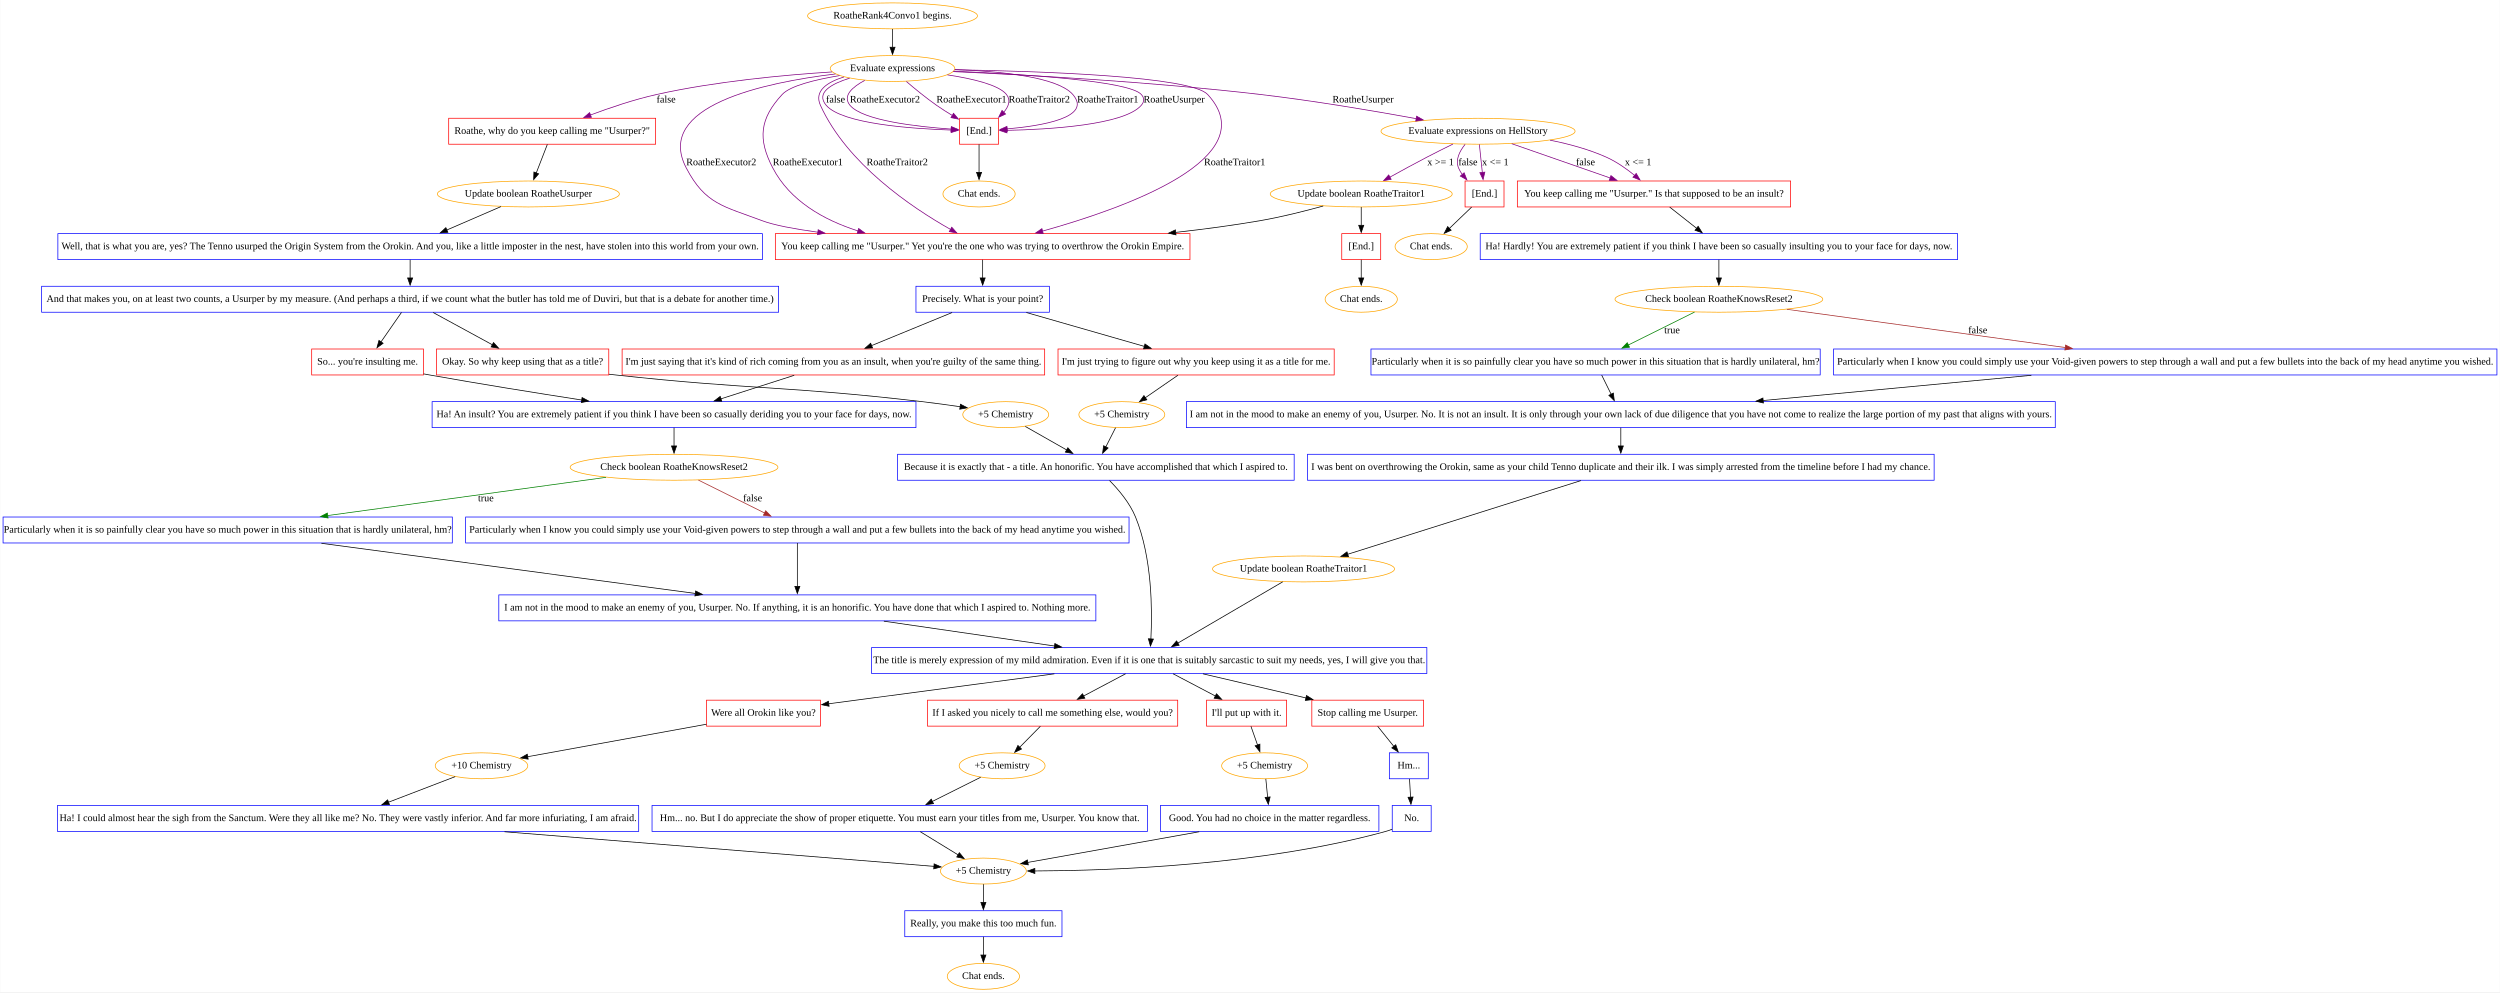
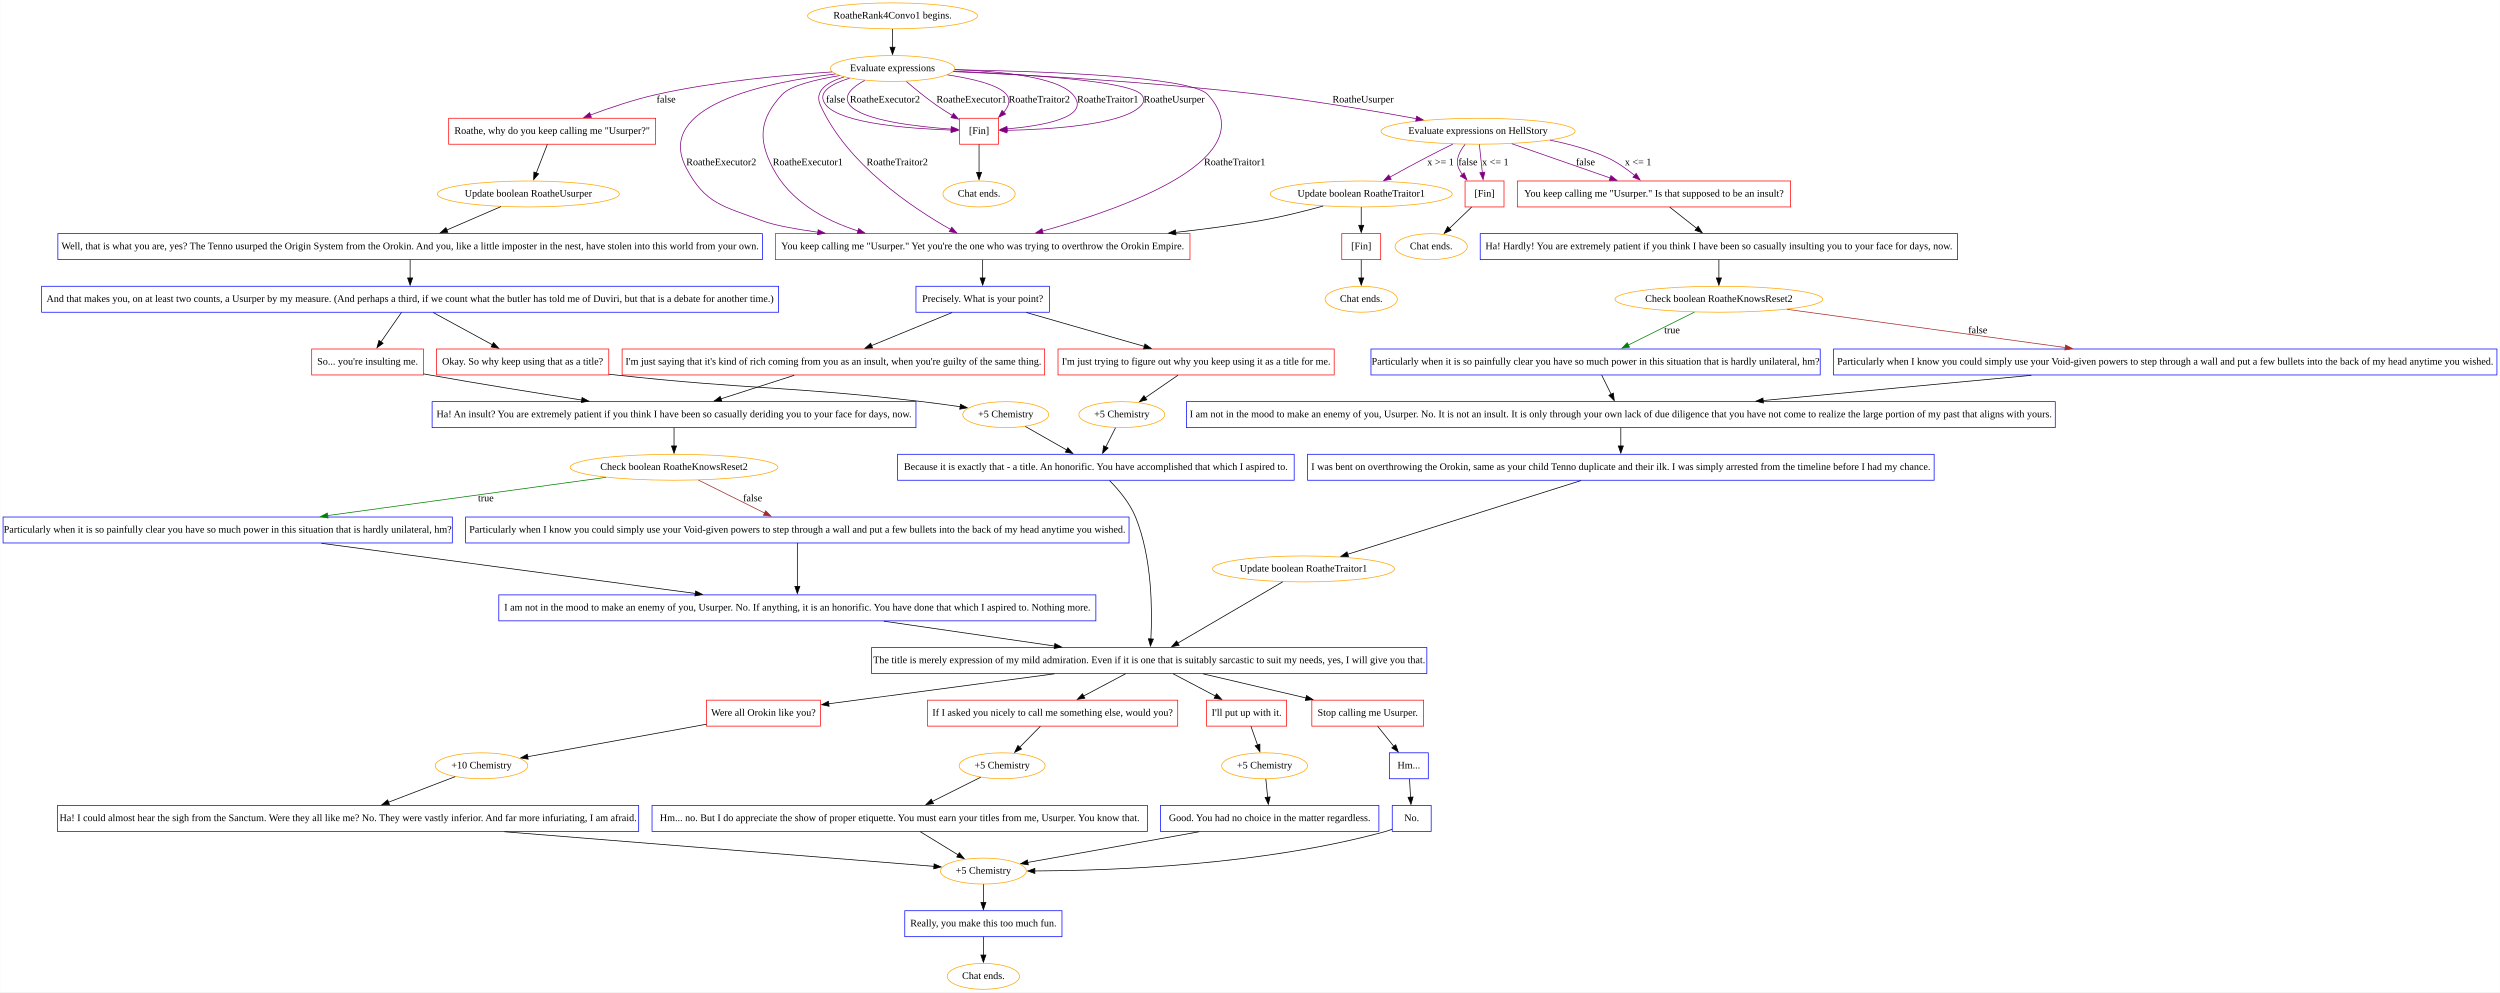
<svg xmlns="http://www.w3.org/2000/svg" width="3467pt" height="1376pt" viewBox="0.00 0.00 3466.50 1376.00">
  <g id="graph0" class="graph" transform="scale(1 1) rotate(0) translate(4 1372)">
    <polygon fill="white" stroke="none" points="-4,4 -4,-1372 3462.5,-1372 3462.5,4 -4,4" />
    <g id="node1" class="node">
      <ellipse fill="none" stroke="orange" cx="1233.5" cy="-1350" rx="117.78" ry="18" />
      <text text-anchor="middle" x="1233.5" y="-1346.3" font-family="Times New Roman,serif" font-size="14.00">RoatheRank4Convo1 begins.</text>
    </g>
    <g id="node2" class="node">
      <ellipse fill="none" stroke="orange" cx="1233.5" cy="-1277" rx="86.38" ry="18" />
      <text text-anchor="middle" x="1233.5" y="-1273.3" font-family="Times New Roman,serif" font-size="14.00">Evaluate expressions</text>
    </g>
    <g id="edge1" class="edge">
      <path fill="none" stroke="black" d="M1233.5,-1331.81C1233.5,-1324.23 1233.5,-1315.1 1233.5,-1306.54" />
      <polygon fill="black" stroke="black" points="1237,-1306.54 1233.5,-1296.54 1230,-1306.54 1237,-1306.54" />
    </g>
    <g id="node3" class="node">
      <polygon fill="none" stroke="red" points="1646,-1048 1071,-1048 1071,-1012 1646,-1012 1646,-1048" />
      <text text-anchor="middle" x="1358.5" y="-1026.3" font-family="Times New Roman,serif" font-size="14.00">You keep calling me "Usurper." Yet you're the one who was trying to overthrow the Orokin Empire.</text>
    </g>
    <g id="edge2" class="edge">
      <path fill="none" stroke="purple" d="M1154.44,-1269.43C1055.06,-1257.52 902.55,-1225 947.5,-1139 973.83,-1088.63 999.32,-1086.06 1052.5,-1066 1068.96,-1059.79 1097.18,-1054.46 1130.03,-1049.97" />
      <polygon fill="purple" stroke="purple" points="1130.38,-1053.45 1139.83,-1048.67 1129.46,-1046.51 1130.38,-1053.45" />
      <text text-anchor="middle" x="996" y="-1142.8" font-family="Times New Roman,serif" font-size="14.00">RoatheExecutor2</text>
    </g>
    <g id="edge4" class="edge">
      <path fill="none" stroke="purple" d="M1160.08,-1267.16C1126.5,-1261.58 1091.7,-1253.09 1080.5,-1241 1049.45,-1207.47 1046.33,-1179.5 1067.5,-1139 1091.16,-1093.73 1137.2,-1067.18 1185.8,-1051.69" />
      <polygon fill="purple" stroke="purple" points="1186.52,-1055.13 1195.08,-1048.89 1184.5,-1048.42 1186.52,-1055.13" />
      <text text-anchor="middle" x="1116" y="-1142.8" font-family="Times New Roman,serif" font-size="14.00">RoatheExecutor1</text>
    </g>
    <g id="edge6" class="edge">
      <path fill="none" stroke="purple" d="M1166.27,-1265.32C1142.86,-1258.06 1124.44,-1245.98 1133.5,-1226 1170.3,-1144.85 1259.57,-1084.56 1313.95,-1053.84" />
      <polygon fill="purple" stroke="purple" points="1315.63,-1056.91 1322.69,-1049.01 1312.24,-1050.79 1315.63,-1056.91" />
      <text text-anchor="middle" x="1240" y="-1142.8" font-family="Times New Roman,serif" font-size="14.00">RoatheTraitor2</text>
    </g>
    <g id="edge8" class="edge">
      <path fill="none" stroke="purple" d="M1319.78,-1275.24C1440.37,-1273.26 1647.25,-1266.18 1670.5,-1241 1751.24,-1153.53 1558.75,-1084.14 1441.25,-1051.44" />
      <polygon fill="purple" stroke="purple" points="1442.5,-1048.16 1431.93,-1048.89 1440.65,-1054.91 1442.5,-1048.16" />
      <text text-anchor="middle" x="1708" y="-1142.8" font-family="Times New Roman,serif" font-size="14.00">RoatheTraitor1</text>
    </g>
    <g id="node4" class="node">
      <polygon fill="none" stroke="red" points="1380.5,-1208 1326.5,-1208 1326.5,-1172 1380.5,-1172 1380.5,-1208" />
-       <text text-anchor="middle" x="1353.5" y="-1186.3" font-family="Times New Roman,serif" font-size="14.00">[End.]</text>
+       <text text-anchor="middle" x="1353.5" y="-1186.3" font-family="Times New Roman,serif" font-size="14.00">[Fin]</text>
    </g>
    <g id="edge3" class="edge">
      <path fill="none" stroke="purple" d="M1194.99,-1260.52C1177.87,-1251.38 1163.75,-1239.06 1174.5,-1226 1191.94,-1204.82 1267.81,-1196.27 1315,-1192.97" />
      <polygon fill="purple" stroke="purple" points="1315.06,-1196.47 1324.82,-1192.33 1314.61,-1189.48 1315.06,-1196.47" />
      <text text-anchor="middle" x="1223" y="-1229.8" font-family="Times New Roman,serif" font-size="14.00">RoatheExecutor2</text>
    </g>
    <g id="edge5" class="edge">
      <path fill="none" stroke="purple" d="M1252.69,-1259.01C1264.42,-1248.95 1279.92,-1236.21 1294.5,-1226 1301.41,-1221.16 1309.01,-1216.32 1316.39,-1211.85" />
      <polygon fill="purple" stroke="purple" points="1318.11,-1214.9 1324.93,-1206.79 1314.54,-1208.88 1318.11,-1214.9" />
      <text text-anchor="middle" x="1343" y="-1229.8" font-family="Times New Roman,serif" font-size="14.00">RoatheExecutor1</text>
    </g>
    <g id="edge7" class="edge">
      <path fill="none" stroke="purple" d="M1309.66,-1268.19C1344.68,-1262.87 1380.82,-1254.31 1391.5,-1241 1397.88,-1233.05 1394.53,-1224.23 1387.71,-1216.25" />
      <polygon fill="purple" stroke="purple" points="1390.27,-1213.86 1380.68,-1209.36 1385.37,-1218.86 1390.27,-1213.86" />
      <text text-anchor="middle" x="1437" y="-1229.8" font-family="Times New Roman,serif" font-size="14.00">RoatheTraitor2</text>
    </g>
    <g id="edge9" class="edge">
      <path fill="none" stroke="purple" d="M1320.03,-1275.56C1383.61,-1273.18 1462.43,-1265.22 1483.5,-1241 1511.35,-1208.97 1439.9,-1197.36 1392.22,-1193.22" />
      <polygon fill="purple" stroke="purple" points="1392.73,-1189.75 1382.49,-1192.46 1392.18,-1196.73 1392.73,-1189.75" />
      <text text-anchor="middle" x="1532" y="-1229.8" font-family="Times New Roman,serif" font-size="14.00">RoatheTraitor1</text>
    </g>
    <g id="edge11" class="edge">
      <path fill="none" stroke="purple" d="M1318.34,-1273.23C1414.84,-1269.19 1561.35,-1259.98 1578.5,-1241 1582.97,-1236.05 1582.84,-1231.06 1578.5,-1226 1554.92,-1198.47 1449.68,-1192.42 1391.86,-1191.21" />
      <polygon fill="purple" stroke="purple" points="1392.2,-1187.71 1382.15,-1191.04 1392.09,-1194.71 1392.2,-1187.71" />
      <text text-anchor="middle" x="1624" y="-1229.8" font-family="Times New Roman,serif" font-size="14.00">RoatheUsurper</text>
    </g>
    <g id="edge13" class="edge">
      <path fill="none" stroke="purple" d="M1174.02,-1263.64C1148.22,-1255.56 1126.86,-1243.26 1141.5,-1226 1163.31,-1200.29 1259.99,-1193.44 1314.96,-1191.63" />
      <polygon fill="purple" stroke="purple" points="1314.93,-1195.13 1324.83,-1191.35 1314.73,-1188.14 1314.93,-1195.13" />
      <text text-anchor="middle" x="1154.5" y="-1229.8" font-family="Times New Roman,serif" font-size="14.00">false</text>
    </g>
    <g id="node5" class="node">
      <ellipse fill="none" stroke="orange" cx="2045.5" cy="-1190" rx="134.58" ry="18" />
      <text text-anchor="middle" x="2045.5" y="-1186.3" font-family="Times New Roman,serif" font-size="14.00">Evaluate expressions on HellStory</text>
    </g>
    <g id="edge10" class="edge">
      <path fill="none" stroke="purple" d="M1317.66,-1272.69C1418.95,-1268.14 1594.09,-1258.46 1743.5,-1241 1816.92,-1232.42 1899.71,-1218.41 1960.01,-1207.39" />
      <polygon fill="purple" stroke="purple" points="1960.31,-1210.9 1969.52,-1205.65 1959.05,-1204.01 1960.31,-1210.9" />
      <text text-anchor="middle" x="1886" y="-1229.8" font-family="Times New Roman,serif" font-size="14.00">RoatheUsurper</text>
    </g>
    <g id="node6" class="node">
      <polygon fill="none" stroke="red" points="905,-1208 618,-1208 618,-1172 905,-1172 905,-1208" />
      <text text-anchor="middle" x="761.5" y="-1186.3" font-family="Times New Roman,serif" font-size="14.00">Roathe, why do you keep calling me "Usurper?"</text>
    </g>
    <g id="edge12" class="edge">
      <path fill="none" stroke="purple" d="M1149.67,-1272.24C1083.1,-1268 988,-1259.17 906.5,-1241 875.3,-1234.04 841.47,-1222.61 814.34,-1212.44" />
      <polygon fill="purple" stroke="purple" points="815.92,-1209.29 805.33,-1209 813.42,-1215.84 815.92,-1209.29" />
      <text text-anchor="middle" x="919.5" y="-1229.8" font-family="Times New Roman,serif" font-size="14.00">false</text>
    </g>
    <g id="node7" class="node">
      <polygon fill="none" stroke="blue" points="1451,-975 1266,-975 1266,-939 1451,-939 1451,-975" />
      <text text-anchor="middle" x="1358.5" y="-953.3" font-family="Times New Roman,serif" font-size="14.00">Precisely. What is your point?</text>
    </g>
    <g id="edge14" class="edge">
      <path fill="none" stroke="black" d="M1358.5,-1011.81C1358.5,-1004.23 1358.5,-995.1 1358.5,-986.54" />
      <polygon fill="black" stroke="black" points="1362,-986.54 1358.5,-976.54 1355,-986.54 1362,-986.54" />
    </g>
    <g id="node8" class="node">
      <ellipse fill="none" stroke="orange" cx="1353.5" cy="-1103" rx="50.09" ry="18" />
      <text text-anchor="middle" x="1353.5" y="-1099.3" font-family="Times New Roman,serif" font-size="14.00">Chat ends.</text>
    </g>
    <g id="edge15" class="edge">
      <path fill="none" stroke="black" d="M1353.5,-1171.8C1353.5,-1160.58 1353.5,-1145.67 1353.5,-1132.69" />
      <polygon fill="black" stroke="black" points="1357,-1132.98 1353.5,-1122.98 1350,-1132.98 1357,-1132.98" />
    </g>
    <g id="node9" class="node">
      <ellipse fill="none" stroke="orange" cx="1883.5" cy="-1103" rx="126.18" ry="18" />
      <text text-anchor="middle" x="1883.5" y="-1099.3" font-family="Times New Roman,serif" font-size="14.00">Update boolean RoatheTraitor1</text>
    </g>
    <g id="edge16" class="edge">
      <path fill="none" stroke="purple" d="M2010.68,-1172.22C1999.11,-1166.54 1986.2,-1160.09 1974.5,-1154 1957.58,-1145.19 1939.1,-1135.12 1923.24,-1126.33" />
      <polygon fill="purple" stroke="purple" points="1925,-1123.31 1914.56,-1121.51 1921.6,-1129.43 1925,-1123.31" />
      <text text-anchor="middle" x="1993.5" y="-1142.8" font-family="Times New Roman,serif" font-size="14.00">x &gt;= 1</text>
    </g>
    <g id="node10" class="node">
      <polygon fill="none" stroke="red" points="2479,-1121 2100,-1121 2100,-1085 2479,-1085 2479,-1121" />
      <text text-anchor="middle" x="2289.5" y="-1099.3" font-family="Times New Roman,serif" font-size="14.00">You keep calling me "Usurper." Is that supposed to be an insult?</text>
    </g>
    <g id="edge17" class="edge">
      <path fill="none" stroke="purple" d="M2145.42,-1177.57C2171.57,-1172.39 2199.21,-1164.88 2223.5,-1154 2237.58,-1147.69 2251.45,-1137.89 2262.82,-1128.62" />
      <polygon fill="purple" stroke="purple" points="2264.83,-1131.5 2270.2,-1122.37 2260.3,-1126.17 2264.83,-1131.5" />
      <text text-anchor="middle" x="2267.5" y="-1142.8" font-family="Times New Roman,serif" font-size="14.00">x &lt;= 1</text>
    </g>
    <g id="edge19" class="edge">
      <path fill="none" stroke="purple" d="M2092.26,-1172.71C2131.08,-1159.19 2186.59,-1139.85 2228.83,-1125.13" />
      <polygon fill="purple" stroke="purple" points="2229.82,-1128.5 2238.11,-1121.9 2227.52,-1121.89 2229.82,-1128.5" />
      <text text-anchor="middle" x="2194.5" y="-1142.8" font-family="Times New Roman,serif" font-size="14.00">false</text>
    </g>
    <g id="node11" class="node">
      <polygon fill="none" stroke="red" points="2081.5,-1121 2027.5,-1121 2027.5,-1085 2081.5,-1085 2081.5,-1121" />
-       <text text-anchor="middle" x="2054.5" y="-1099.3" font-family="Times New Roman,serif" font-size="14.00">[End.]</text>
+       <text text-anchor="middle" x="2054.5" y="-1099.3" font-family="Times New Roman,serif" font-size="14.00">[Fin]</text>
    </g>
    <g id="edge18" class="edge">
      <path fill="none" stroke="purple" d="M2047.32,-1171.8C2048.51,-1160.58 2050.09,-1145.67 2051.46,-1132.69" />
      <polygon fill="purple" stroke="purple" points="2054.92,-1133.29 2052.49,-1122.97 2047.96,-1132.55 2054.92,-1133.29" />
      <text text-anchor="middle" x="2069.5" y="-1142.8" font-family="Times New Roman,serif" font-size="14.00">x &lt;= 1</text>
    </g>
    <g id="edge20" class="edge">
      <path fill="none" stroke="purple" d="M2027.57,-1171.82C2019.93,-1162.35 2013.74,-1150.27 2018.5,-1139 2019.85,-1135.81 2021.64,-1132.77 2023.72,-1129.9" />
      <polygon fill="purple" stroke="purple" points="2026.19,-1132.4 2030.08,-1122.55 2020.89,-1127.82 2026.19,-1132.4" />
      <text text-anchor="middle" x="2031.5" y="-1142.8" font-family="Times New Roman,serif" font-size="14.00">false</text>
    </g>
    <g id="node12" class="node">
      <ellipse fill="none" stroke="orange" cx="728.5" cy="-1103" rx="126.18" ry="18" />
      <text text-anchor="middle" x="728.5" y="-1099.3" font-family="Times New Roman,serif" font-size="14.00">Update boolean RoatheUsurper</text>
    </g>
    <g id="edge21" class="edge">
      <path fill="none" stroke="black" d="M754.82,-1171.8C750.38,-1160.35 744.44,-1145.06 739.33,-1131.89" />
      <polygon fill="black" stroke="black" points="742.71,-1130.93 735.83,-1122.88 736.19,-1133.47 742.71,-1130.93" />
    </g>
    <g id="node13" class="node">
      <polygon fill="none" stroke="red" points="1444.5,-888 858.5,-888 858.5,-852 1444.5,-852 1444.5,-888" />
      <text text-anchor="middle" x="1151.5" y="-866.3" font-family="Times New Roman,serif" font-size="14.00">I'm just saying that it's kind of rich coming from you as an insult, when you're guilty of the same thing.</text>
    </g>
    <g id="edge22" class="edge">
      <path fill="none" stroke="black" d="M1316.11,-938.59C1283.74,-925.3 1238.94,-906.91 1204.25,-892.66" />
      <polygon fill="black" stroke="black" points="1205.81,-889.52 1195.23,-888.96 1203.15,-895.99 1205.81,-889.52" />
    </g>
    <g id="node14" class="node">
      <polygon fill="none" stroke="red" points="1846,-888 1463,-888 1463,-852 1846,-852 1846,-888" />
      <text text-anchor="middle" x="1654.5" y="-866.3" font-family="Times New Roman,serif" font-size="14.00">I'm just trying to figure out why you keep using it as a title for me.</text>
    </g>
    <g id="edge23" class="edge">
      <path fill="none" stroke="black" d="M1419.11,-938.59C1466.62,-924.95 1532.85,-905.93 1582.96,-891.54" />
      <polygon fill="black" stroke="black" points="1583.61,-895 1592.26,-888.87 1581.68,-888.27 1583.61,-895" />
    </g>
    <g id="edge24" class="edge">
      <path fill="none" stroke="black" d="M1830.75,-1086.29C1804.71,-1079.09 1772.68,-1071.04 1743.5,-1066 1705.72,-1059.47 1665.64,-1054.11 1626.15,-1049.73" />
      <polygon fill="black" stroke="black" points="1626.58,-1046.25 1616.26,-1048.65 1625.82,-1053.21 1626.58,-1046.25" />
    </g>
    <g id="node15" class="node">
      <polygon fill="none" stroke="red" points="1910.5,-1048 1856.5,-1048 1856.5,-1012 1910.5,-1012 1910.5,-1048" />
-       <text text-anchor="middle" x="1883.5" y="-1026.3" font-family="Times New Roman,serif" font-size="14.00">[End.]</text>
+       <text text-anchor="middle" x="1883.5" y="-1026.3" font-family="Times New Roman,serif" font-size="14.00">[Fin]</text>
    </g>
    <g id="edge25" class="edge">
      <path fill="none" stroke="black" d="M1883.5,-1084.81C1883.5,-1077.23 1883.5,-1068.1 1883.5,-1059.54" />
      <polygon fill="black" stroke="black" points="1887,-1059.54 1883.5,-1049.54 1880,-1059.54 1887,-1059.54" />
    </g>
    <g id="node16" class="node">
      <polygon fill="none" stroke="blue" points="2710.5,-1048 2048.5,-1048 2048.5,-1012 2710.5,-1012 2710.5,-1048" />
      <text text-anchor="middle" x="2379.5" y="-1026.3" font-family="Times New Roman,serif" font-size="14.00">Ha! Hardly! You are extremely patient if you think I have been so casually insulting you to your face for days, now. </text>
    </g>
    <g id="edge26" class="edge">
      <path fill="none" stroke="black" d="M2311.29,-1084.81C2322.48,-1075.98 2336.31,-1065.07 2348.59,-1055.39" />
      <polygon fill="black" stroke="black" points="2350.73,-1058.15 2356.41,-1049.21 2346.4,-1052.66 2350.73,-1058.15" />
    </g>
    <g id="node17" class="node">
      <ellipse fill="none" stroke="orange" cx="1980.5" cy="-1030" rx="50.09" ry="18" />
      <text text-anchor="middle" x="1980.5" y="-1026.3" font-family="Times New Roman,serif" font-size="14.00">Chat ends.</text>
    </g>
    <g id="edge27" class="edge">
      <path fill="none" stroke="black" d="M2036.59,-1084.81C2027.3,-1075.9 2015.8,-1064.86 2005.63,-1055.11" />
      <polygon fill="black" stroke="black" points="2008.22,-1052.74 1998.58,-1048.35 2003.37,-1057.79 2008.22,-1052.74" />
    </g>
    <g id="node18" class="node">
      <polygon fill="none" stroke="blue" points="1053,-1048 76,-1048 76,-1012 1053,-1012 1053,-1048" />
      <text text-anchor="middle" x="564.5" y="-1026.3" font-family="Times New Roman,serif" font-size="14.00">Well, that is what you are, yes? The Tenno usurped the Origin System from the Orokin. And you, like a little imposter in the nest, have stolen into this world from your own.</text>
    </g>
    <g id="edge28" class="edge">
      <path fill="none" stroke="black" d="M690.46,-1085.53C668.13,-1075.86 639.61,-1063.52 615.36,-1053.02" />
      <polygon fill="black" stroke="black" points="616.86,-1049.86 606.3,-1049.09 614.08,-1056.28 616.86,-1049.86" />
    </g>
    <g id="node19" class="node">
      <polygon fill="none" stroke="blue" points="1266,-815 595,-815 595,-779 1266,-779 1266,-815" />
      <text text-anchor="middle" x="930.5" y="-793.3" font-family="Times New Roman,serif" font-size="14.00">Ha! An insult? You are extremely patient if you think I have been so casually deriding you to your face for days, now.</text>
    </g>
    <g id="edge29" class="edge">
      <path fill="none" stroke="black" d="M1097.15,-851.54C1066.38,-841.65 1027.69,-829.23 995.34,-818.83" />
      <polygon fill="black" stroke="black" points="996.67,-815.58 986.08,-815.85 994.53,-822.25 996.67,-815.58" />
    </g>
    <g id="node20" class="node">
      <ellipse fill="none" stroke="orange" cx="1551.5" cy="-797" rx="59.59" ry="18" />
      <text text-anchor="middle" x="1551.5" y="-793.3" font-family="Times New Roman,serif" font-size="14.00">+5 Chemistry</text>
    </g>
    <g id="edge30" class="edge">
      <path fill="none" stroke="black" d="M1629.3,-851.63C1615.62,-842.2 1598.56,-830.44 1583.9,-820.33" />
      <polygon fill="black" stroke="black" points="1586.14,-817.63 1575.92,-814.83 1582.17,-823.39 1586.14,-817.63" />
    </g>
    <g id="node21" class="node">
      <ellipse fill="none" stroke="orange" cx="1883.5" cy="-957" rx="50.09" ry="18" />
      <text text-anchor="middle" x="1883.5" y="-953.3" font-family="Times New Roman,serif" font-size="14.00">Chat ends.</text>
    </g>
    <g id="edge31" class="edge">
      <path fill="none" stroke="black" d="M1883.5,-1011.81C1883.5,-1004.23 1883.5,-995.1 1883.5,-986.54" />
      <polygon fill="black" stroke="black" points="1887,-986.54 1883.5,-976.54 1880,-986.54 1887,-986.54" />
    </g>
    <g id="node22" class="node">
      <ellipse fill="none" stroke="orange" cx="2379.5" cy="-957" rx="144.07" ry="18" />
      <text text-anchor="middle" x="2379.5" y="-953.3" font-family="Times New Roman,serif" font-size="14.00">Check boolean RoatheKnowsReset2</text>
    </g>
    <g id="edge32" class="edge">
      <path fill="none" stroke="black" d="M2379.5,-1011.81C2379.5,-1004.23 2379.5,-995.1 2379.5,-986.54" />
      <polygon fill="black" stroke="black" points="2383,-986.54 2379.5,-976.54 2376,-986.54 2383,-986.54" />
    </g>
    <g id="node23" class="node">
      <polygon fill="none" stroke="blue" points="1075.5,-975 53.5,-975 53.5,-939 1075.5,-939 1075.5,-975" />
      <text text-anchor="middle" x="564.5" y="-953.3" font-family="Times New Roman,serif" font-size="14.00">And that makes you, on at least two counts, a Usurper by my measure. (And perhaps a third, if we count what the butler has told me of Duviri, but that is a debate for another time.)</text>
    </g>
    <g id="edge33" class="edge">
      <path fill="none" stroke="black" d="M564.5,-1011.81C564.5,-1004.23 564.5,-995.1 564.5,-986.54" />
      <polygon fill="black" stroke="black" points="568,-986.54 564.5,-976.54 561,-986.54 568,-986.54" />
    </g>
    <g id="node24" class="node">
      <ellipse fill="none" stroke="orange" cx="930.5" cy="-724" rx="144.07" ry="18" />
      <text text-anchor="middle" x="930.5" y="-720.3" font-family="Times New Roman,serif" font-size="14.00">Check boolean RoatheKnowsReset2</text>
    </g>
    <g id="edge34" class="edge">
      <path fill="none" stroke="black" d="M930.5,-778.81C930.5,-771.23 930.5,-762.1 930.5,-753.54" />
      <polygon fill="black" stroke="black" points="934,-753.54 930.5,-743.54 927,-753.54 934,-753.54" />
    </g>
    <g id="node25" class="node">
      <polygon fill="none" stroke="blue" points="1790.5,-742 1240.5,-742 1240.5,-706 1790.5,-706 1790.5,-742" />
      <text text-anchor="middle" x="1515.5" y="-720.3" font-family="Times New Roman,serif" font-size="14.00">Because it is exactly that - a title. An honorific. You have accomplished that which I aspired to. </text>
    </g>
    <g id="edge35" class="edge">
      <path fill="none" stroke="black" d="M1542.79,-778.81C1538.72,-770.79 1533.78,-761.05 1529.23,-752.07" />
      <polygon fill="black" stroke="black" points="1532.46,-750.71 1524.82,-743.38 1526.22,-753.88 1532.46,-750.71" />
    </g>
    <g id="node26" class="node">
      <polygon fill="none" stroke="blue" points="2520,-888 1897,-888 1897,-852 2520,-852 2520,-888" />
      <text text-anchor="middle" x="2208.5" y="-866.3" font-family="Times New Roman,serif" font-size="14.00">Particularly when it is so painfully clear you have so much power in this situation that is hardly unilateral, hm?</text>
    </g>
    <g id="edge36" class="edge">
      <path fill="none" stroke="green" d="M2345.72,-939.21C2319.45,-926.15 2282.75,-907.91 2253.92,-893.58" />
      <polygon fill="green" stroke="green" points="2255.55,-890.48 2245.04,-889.16 2252.44,-896.75 2255.55,-890.48" />
      <text text-anchor="middle" x="2314.5" y="-909.8" font-family="Times New Roman,serif" font-size="14.00">true</text>
    </g>
    <g id="node27" class="node">
      <polygon fill="none" stroke="blue" points="3458.5,-888 2538.5,-888 2538.5,-852 3458.5,-852 3458.5,-888" />
      <text text-anchor="middle" x="2998.5" y="-866.3" font-family="Times New Roman,serif" font-size="14.00">Particularly when I know you could simply use your Void-given powers to step through a wall and put a few bullets into the back of my head anytime you wished.</text>
    </g>
    <g id="edge37" class="edge">
      <path fill="none" stroke="brown" d="M2473.85,-943.04C2576.72,-928.92 2742.34,-906.17 2859.97,-890.02" />
      <polygon fill="brown" stroke="brown" points="2860.27,-893.52 2869.7,-888.69 2859.31,-886.58 2860.27,-893.52" />
      <text text-anchor="middle" x="2738.5" y="-909.8" font-family="Times New Roman,serif" font-size="14.00">false</text>
    </g>
    <g id="node28" class="node">
      <polygon fill="none" stroke="red" points="583,-888 428,-888 428,-852 583,-852 583,-888" />
      <text text-anchor="middle" x="505.5" y="-866.3" font-family="Times New Roman,serif" font-size="14.00">So... you're insulting me.</text>
    </g>
    <g id="edge38" class="edge">
      <path fill="none" stroke="black" d="M552.56,-938.8C544.38,-927.01 533.36,-911.14 524.04,-897.72" />
      <polygon fill="black" stroke="black" points="527.06,-895.93 518.49,-889.71 521.31,-899.92 527.06,-895.93" />
    </g>
    <g id="node29" class="node">
      <polygon fill="none" stroke="red" points="840,-888 601,-888 601,-852 840,-852 840,-888" />
      <text text-anchor="middle" x="720.5" y="-866.3" font-family="Times New Roman,serif" font-size="14.00">Okay. So why keep using that as a title?</text>
    </g>
    <g id="edge39" class="edge">
      <path fill="none" stroke="black" d="M596.45,-938.59C620.21,-925.64 652.86,-907.85 678.7,-893.77" />
      <polygon fill="black" stroke="black" points="680.16,-896.97 687.27,-889.11 676.81,-890.82 680.16,-896.97" />
    </g>
    <g id="node30" class="node">
      <polygon fill="none" stroke="blue" points="623,-655 0,-655 0,-619 623,-619 623,-655" />
      <text text-anchor="middle" x="311.5" y="-633.3" font-family="Times New Roman,serif" font-size="14.00">Particularly when it is so painfully clear you have so much power in this situation that is hardly unilateral, hm?</text>
    </g>
    <g id="edge40" class="edge">
      <path fill="none" stroke="green" d="M836.15,-710.04C733.28,-695.92 567.66,-673.17 450.03,-657.02" />
      <polygon fill="green" stroke="green" points="450.69,-653.58 440.3,-655.69 449.73,-660.52 450.69,-653.58" />
      <text text-anchor="middle" x="669.5" y="-676.8" font-family="Times New Roman,serif" font-size="14.00">true</text>
    </g>
    <g id="node31" class="node">
      <polygon fill="none" stroke="blue" points="1561.5,-655 641.5,-655 641.5,-619 1561.5,-619 1561.5,-655" />
      <text text-anchor="middle" x="1101.5" y="-633.3" font-family="Times New Roman,serif" font-size="14.00">Particularly when I know you could simply use your Void-given powers to step through a wall and put a few bullets into the back of my head anytime you wished.</text>
    </g>
    <g id="edge41" class="edge">
      <path fill="none" stroke="brown" d="M964.28,-706.21C990.55,-693.15 1027.25,-674.91 1056.08,-660.58" />
      <polygon fill="brown" stroke="brown" points="1057.56,-663.75 1064.96,-656.16 1054.45,-657.48 1057.56,-663.75" />
      <text text-anchor="middle" x="1039.5" y="-676.8" font-family="Times New Roman,serif" font-size="14.00">false</text>
    </g>
    <g id="node32" class="node">
      <polygon fill="none" stroke="blue" points="1974.5,-474 1204.5,-474 1204.5,-438 1974.5,-438 1974.5,-474" />
      <text text-anchor="middle" x="1589.5" y="-452.3" font-family="Times New Roman,serif" font-size="14.00">The title is merely expression of my mild admiration. Even if it is one that is suitably sarcastic to suit my needs, yes, I will give you that.</text>
    </g>
    <g id="edge42" class="edge">
      <path fill="none" stroke="black" d="M1534.46,-705.61C1546.99,-692.91 1562.52,-674.54 1570.5,-655 1593.59,-598.48 1593.85,-525.6 1591.8,-485.91" />
      <polygon fill="black" stroke="black" points="1595.3,-485.75 1591.19,-475.99 1588.31,-486.18 1595.3,-485.75" />
    </g>
    <g id="node33" class="node">
      <polygon fill="none" stroke="blue" points="2846,-815 1641,-815 1641,-779 2846,-779 2846,-815" />
      <text text-anchor="middle" x="2243.5" y="-793.3" font-family="Times New Roman,serif" font-size="14.00">I am not in the mood to make an enemy of you, Usurper. No. It is not an insult. It is only through your own lack of due diligence that you have not come to realize the large portion of my past that aligns with yours.</text>
    </g>
    <g id="edge43" class="edge">
      <path fill="none" stroke="black" d="M2216.97,-851.81C2220.93,-843.79 2225.73,-834.05 2230.16,-825.07" />
      <polygon fill="black" stroke="black" points="2233.15,-826.9 2234.44,-816.39 2226.88,-823.81 2233.15,-826.9" />
    </g>
    <g id="edge44" class="edge">
      <path fill="none" stroke="black" d="M2812.84,-851.54C2699.91,-840.92 2555.79,-827.37 2440.81,-816.56" />
      <polygon fill="black" stroke="black" points="2441.22,-813.08 2430.93,-815.63 2440.56,-820.05 2441.22,-813.08" />
    </g>
    <g id="edge45" class="edge">
      <path fill="none" stroke="black" d="M583.29,-853.49C586.06,-852.98 588.8,-852.48 591.5,-852 661.1,-839.58 738.99,-827.08 802.54,-817.23" />
      <polygon fill="black" stroke="black" points="802.98,-820.71 812.33,-815.72 801.91,-813.79 802.98,-820.71" />
    </g>
    <g id="node34" class="node">
      <ellipse fill="none" stroke="orange" cx="1390.5" cy="-797" rx="59.59" ry="18" />
      <text text-anchor="middle" x="1390.5" y="-793.3" font-family="Times New Roman,serif" font-size="14.00">+5 Chemistry</text>
    </g>
    <g id="edge46" class="edge">
      <path fill="none" stroke="black" d="M840.3,-853.03C843.4,-852.68 846.47,-852.33 849.5,-852 1037.98,-831.39 1086.17,-836.98 1274.5,-815 1291.75,-812.99 1310.38,-810.43 1327.56,-807.91" />
      <polygon fill="black" stroke="black" points="1327.74,-811.42 1337.12,-806.49 1326.71,-804.5 1327.74,-811.42" />
    </g>
    <g id="node35" class="node">
      <polygon fill="none" stroke="blue" points="1515.5,-547 687.5,-547 687.5,-511 1515.5,-511 1515.5,-547" />
      <text text-anchor="middle" x="1101.5" y="-525.3" font-family="Times New Roman,serif" font-size="14.00">I am not in the mood to make an enemy of you, Usurper. No. If anything, it is an honorific. You have done that which I aspired to. Nothing more.</text>
    </g>
    <g id="edge47" class="edge">
      <path fill="none" stroke="black" d="M441.51,-618.56C584.3,-599.4 812.83,-568.73 960.02,-548.98" />
      <polygon fill="black" stroke="black" points="960.41,-552.46 969.86,-547.66 959.48,-545.52 960.41,-552.46" />
    </g>
    <g id="edge48" class="edge">
      <path fill="none" stroke="black" d="M1101.5,-618.97C1101.5,-602.76 1101.5,-578.06 1101.5,-558.79" />
      <polygon fill="black" stroke="black" points="1105,-558.85 1101.5,-548.85 1098,-558.85 1105,-558.85" />
    </g>
    <g id="node36" class="node">
      <polygon fill="none" stroke="red" points="1133.5,-401 975.5,-401 975.5,-365 1133.5,-365 1133.5,-401" />
      <text text-anchor="middle" x="1054.5" y="-379.3" font-family="Times New Roman,serif" font-size="14.00">Were all Orokin like you?</text>
    </g>
    <g id="edge49" class="edge">
      <path fill="none" stroke="black" d="M1457.94,-437.54C1360.67,-424.63 1230.74,-407.39 1144.94,-396" />
      <polygon fill="black" stroke="black" points="1145.53,-392.55 1135.15,-394.7 1144.61,-399.49 1145.53,-392.55" />
    </g>
    <g id="node37" class="node">
      <polygon fill="none" stroke="red" points="1629,-401 1282,-401 1282,-365 1629,-365 1629,-401" />
      <text text-anchor="middle" x="1455.5" y="-379.3" font-family="Times New Roman,serif" font-size="14.00">If I asked you nicely to call me something else, would you?</text>
    </g>
    <g id="edge50" class="edge">
      <path fill="none" stroke="black" d="M1556.72,-437.63C1539.2,-428.35 1517.41,-416.8 1498.54,-406.81" />
      <polygon fill="black" stroke="black" points="1500.22,-403.73 1489.74,-402.14 1496.94,-409.92 1500.22,-403.73" />
    </g>
    <g id="node38" class="node">
      <polygon fill="none" stroke="red" points="1780,-401 1669,-401 1669,-365 1780,-365 1780,-401" />
      <text text-anchor="middle" x="1724.5" y="-379.3" font-family="Times New Roman,serif" font-size="14.00">I'll put up with it.</text>
    </g>
    <g id="edge51" class="edge">
      <path fill="none" stroke="black" d="M1622.52,-437.63C1640.26,-428.31 1662.33,-416.7 1681.4,-406.67" />
      <polygon fill="black" stroke="black" points="1682.79,-409.89 1690.01,-402.14 1679.53,-403.7 1682.79,-409.89" />
    </g>
    <g id="node39" class="node">
      <polygon fill="none" stroke="red" points="1970,-401 1815,-401 1815,-365 1970,-365 1970,-401" />
      <text text-anchor="middle" x="1892.5" y="-379.3" font-family="Times New Roman,serif" font-size="14.00">Stop calling me Usurper.</text>
    </g>
    <g id="edge52" class="edge">
      <path fill="none" stroke="black" d="M1664.01,-437.54C1707.31,-427.39 1762.04,-414.57 1807.08,-404.02" />
      <polygon fill="black" stroke="black" points="1807.6,-407.49 1816.54,-401.8 1806.01,-400.67 1807.6,-407.49" />
    </g>
    <g id="node40" class="node">
      <polygon fill="none" stroke="blue" points="2678,-742 1809,-742 1809,-706 2678,-706 2678,-742" />
      <text text-anchor="middle" x="2243.5" y="-720.3" font-family="Times New Roman,serif" font-size="14.00">I was bent on overthrowing the Orokin, same as your child Tenno duplicate and their ilk. I was simply arrested from the timeline before I had my chance.</text>
    </g>
    <g id="edge53" class="edge">
      <path fill="none" stroke="black" d="M2243.5,-778.81C2243.5,-771.23 2243.5,-762.1 2243.5,-753.54" />
      <polygon fill="black" stroke="black" points="2247,-753.54 2243.5,-743.54 2240,-753.54 2247,-753.54" />
    </g>
    <g id="edge54" class="edge">
      <path fill="none" stroke="black" d="M1417.62,-780.59C1434.42,-771.05 1456.3,-758.62 1475.12,-747.94" />
      <polygon fill="black" stroke="black" points="1476.63,-751.1 1483.6,-743.12 1473.18,-745.01 1476.63,-751.1" />
    </g>
    <g id="edge55" class="edge">
      <path fill="none" stroke="black" d="M1221.5,-510.54C1293.31,-500.09 1384.63,-486.81 1458.33,-476.08" />
      <polygon fill="black" stroke="black" points="1458.65,-479.57 1468.04,-474.67 1457.64,-472.65 1458.65,-479.57" />
    </g>
    <g id="node41" class="node">
      <ellipse fill="none" stroke="orange" cx="663.5" cy="-310" rx="64.19" ry="18" />
      <text text-anchor="middle" x="663.5" y="-306.3" font-family="Times New Roman,serif" font-size="14.00">+10 Chemistry</text>
    </g>
    <g id="edge56" class="edge">
      <path fill="none" stroke="black" d="M975.38,-367.63C902.24,-354.35 794.94,-334.87 727.18,-322.56" />
      <polygon fill="black" stroke="black" points="728.2,-319.19 717.73,-320.85 726.95,-326.08 728.2,-319.19" />
    </g>
    <g id="node42" class="node">
      <ellipse fill="none" stroke="orange" cx="1385.5" cy="-310" rx="59.59" ry="18" />
      <text text-anchor="middle" x="1385.5" y="-306.3" font-family="Times New Roman,serif" font-size="14.00">+5 Chemistry</text>
    </g>
    <g id="edge57" class="edge">
      <path fill="none" stroke="black" d="M1438.55,-364.81C1429.92,-356.05 1419.26,-345.24 1409.77,-335.61" />
      <polygon fill="black" stroke="black" points="1412.38,-333.28 1402.87,-328.62 1407.4,-338.2 1412.38,-333.28" />
    </g>
    <g id="node43" class="node">
      <ellipse fill="none" stroke="orange" cx="1749.5" cy="-310" rx="59.59" ry="18" />
      <text text-anchor="middle" x="1749.5" y="-306.3" font-family="Times New Roman,serif" font-size="14.00">+5 Chemistry</text>
    </g>
    <g id="edge58" class="edge">
      <path fill="none" stroke="black" d="M1730.55,-364.81C1733.32,-356.96 1736.66,-347.47 1739.76,-338.66" />
      <polygon fill="black" stroke="black" points="1742.98,-340.05 1743,-329.46 1736.38,-337.73 1742.98,-340.05" />
    </g>
    <g id="node44" class="node">
      <polygon fill="none" stroke="blue" points="1976.5,-328 1922.5,-328 1922.5,-292 1976.5,-292 1976.5,-328" />
      <text text-anchor="middle" x="1949.5" y="-306.3" font-family="Times New Roman,serif" font-size="14.00">Hm...</text>
    </g>
    <g id="edge59" class="edge">
      <path fill="none" stroke="black" d="M1906.3,-364.81C1913.02,-356.44 1921.24,-346.2 1928.7,-336.9" />
      <polygon fill="black" stroke="black" points="1931.35,-339.2 1934.88,-329.21 1925.89,-334.82 1931.35,-339.2" />
    </g>
    <g id="node45" class="node">
      <ellipse fill="none" stroke="orange" cx="1803.5" cy="-583" rx="126.18" ry="18" />
      <text text-anchor="middle" x="1803.5" y="-579.3" font-family="Times New Roman,serif" font-size="14.00">Update boolean RoatheTraitor1</text>
    </g>
    <g id="edge60" class="edge">
      <path fill="none" stroke="black" d="M2188.22,-705.54C2105.63,-679.45 1950.58,-630.46 1864.68,-603.33" />
      <polygon fill="black" stroke="black" points="1865.83,-600.02 1855.24,-600.35 1863.72,-606.7 1865.83,-600.02" />
    </g>
    <g id="node46" class="node">
      <polygon fill="none" stroke="blue" points="881.5,-255 75.5,-255 75.5,-219 881.5,-219 881.5,-255" />
      <text text-anchor="middle" x="478.5" y="-233.3" font-family="Times New Roman,serif" font-size="14.00">Ha! I could almost hear the sigh from the Sanctum. Were they all like me? No. They were vastly inferior. And far more infuriating, I am afraid.</text>
    </g>
    <g id="edge61" class="edge">
      <path fill="none" stroke="black" d="M626.95,-294.97C600.6,-284.86 564.54,-271.02 534.56,-259.51" />
      <polygon fill="black" stroke="black" points="535.82,-256.25 525.23,-255.93 533.31,-262.79 535.82,-256.25" />
    </g>
    <g id="node47" class="node">
      <polygon fill="none" stroke="blue" points="1587,-255 900,-255 900,-219 1587,-219 1587,-255" />
      <text text-anchor="middle" x="1243.5" y="-233.3" font-family="Times New Roman,serif" font-size="14.00">Hm... no. But I do appreciate the show of proper etiquette. You must earn your titles from me, Usurper. You know that.</text>
    </g>
    <g id="edge62" class="edge">
      <path fill="none" stroke="black" d="M1355.73,-294.12C1336.28,-284.39 1310.52,-271.51 1288.58,-260.54" />
      <polygon fill="black" stroke="black" points="1290.35,-257.51 1279.84,-256.17 1287.22,-263.77 1290.35,-257.51" />
    </g>
    <g id="node48" class="node">
      <polygon fill="none" stroke="blue" points="1908,-255 1605,-255 1605,-219 1908,-219 1908,-255" />
      <text text-anchor="middle" x="1756.5" y="-233.3" font-family="Times New Roman,serif" font-size="14.00">Good. You had no choice in the matter regardless. </text>
    </g>
    <g id="edge63" class="edge">
      <path fill="none" stroke="black" d="M1751.19,-291.81C1751.95,-284.14 1752.86,-274.89 1753.72,-266.24" />
      <polygon fill="black" stroke="black" points="1757.17,-266.83 1754.67,-256.54 1750.21,-266.14 1757.17,-266.83" />
    </g>
    <g id="node49" class="node">
      <polygon fill="none" stroke="blue" points="1980.5,-255 1926.5,-255 1926.5,-219 1980.5,-219 1980.5,-255" />
      <text text-anchor="middle" x="1953.5" y="-233.3" font-family="Times New Roman,serif" font-size="14.00">No.</text>
    </g>
    <g id="edge64" class="edge">
      <path fill="none" stroke="black" d="M1950.47,-291.81C1950.9,-284.14 1951.42,-274.89 1951.91,-266.24" />
      <polygon fill="black" stroke="black" points="1955.39,-266.72 1952.46,-256.54 1948.4,-266.33 1955.39,-266.72" />
    </g>
    <g id="edge65" class="edge">
      <path fill="none" stroke="black" d="M1774.64,-565.14C1737.12,-543.23 1671.41,-504.84 1629.21,-480.19" />
      <polygon fill="black" stroke="black" points="1630.98,-477.18 1620.58,-475.16 1627.45,-483.22 1630.98,-477.18" />
    </g>
    <g id="node50" class="node">
      <ellipse fill="none" stroke="orange" cx="1359.5" cy="-164" rx="59.59" ry="18" />
      <text text-anchor="middle" x="1359.5" y="-160.3" font-family="Times New Roman,serif" font-size="14.00">+5 Chemistry</text>
    </g>
    <g id="edge66" class="edge">
      <path fill="none" stroke="black" d="M695.43,-218.52C890.34,-202.81 1164.72,-180.7 1291,-170.52" />
      <polygon fill="black" stroke="black" points="1291.19,-174.02 1300.88,-169.72 1290.63,-167.04 1291.19,-174.02" />
    </g>
    <g id="edge67" class="edge">
      <path fill="none" stroke="black" d="M1271.88,-218.63C1287.8,-208.89 1307.8,-196.65 1324.66,-186.32" />
      <polygon fill="black" stroke="black" points="1326.19,-189.49 1332.89,-181.29 1322.53,-183.52 1326.19,-189.49" />
    </g>
    <g id="edge68" class="edge">
      <path fill="none" stroke="black" d="M1658.87,-218.54C1584.48,-205.24 1484.34,-187.33 1420.84,-175.97" />
      <polygon fill="black" stroke="black" points="1421.76,-172.58 1411.3,-174.26 1420.52,-179.47 1421.76,-172.58" />
    </g>
    <g id="edge69" class="edge">
      <path fill="none" stroke="black" d="M1926.36,-222C1923.42,-220.84 1920.43,-219.81 1917.5,-219 1747.3,-172.11 1538.15,-164.56 1430.69,-164.14" />
      <polygon fill="black" stroke="black" points="1430.88,-160.64 1420.87,-164.12 1430.86,-167.64 1430.88,-160.64" />
    </g>
    <g id="node51" class="node">
      <polygon fill="none" stroke="blue" points="1468.5,-109 1250.5,-109 1250.5,-73 1468.5,-73 1468.5,-109" />
      <text text-anchor="middle" x="1359.5" y="-87.3" font-family="Times New Roman,serif" font-size="14.00">Really, you make this too much fun.</text>
    </g>
    <g id="edge70" class="edge">
      <path fill="none" stroke="black" d="M1359.5,-145.81C1359.5,-138.23 1359.5,-129.1 1359.5,-120.54" />
      <polygon fill="black" stroke="black" points="1363,-120.54 1359.5,-110.54 1356,-120.54 1363,-120.54" />
    </g>
    <g id="node52" class="node">
      <ellipse fill="none" stroke="orange" cx="1359.5" cy="-18" rx="50.09" ry="18" />
      <text text-anchor="middle" x="1359.5" y="-14.3" font-family="Times New Roman,serif" font-size="14.00">Chat ends.</text>
    </g>
    <g id="edge71" class="edge">
      <path fill="none" stroke="black" d="M1359.5,-72.81C1359.5,-65.23 1359.5,-56.1 1359.5,-47.54" />
      <polygon fill="black" stroke="black" points="1363,-47.54 1359.5,-37.54 1356,-47.54 1363,-47.54" />
    </g>
  </g>
</svg>
